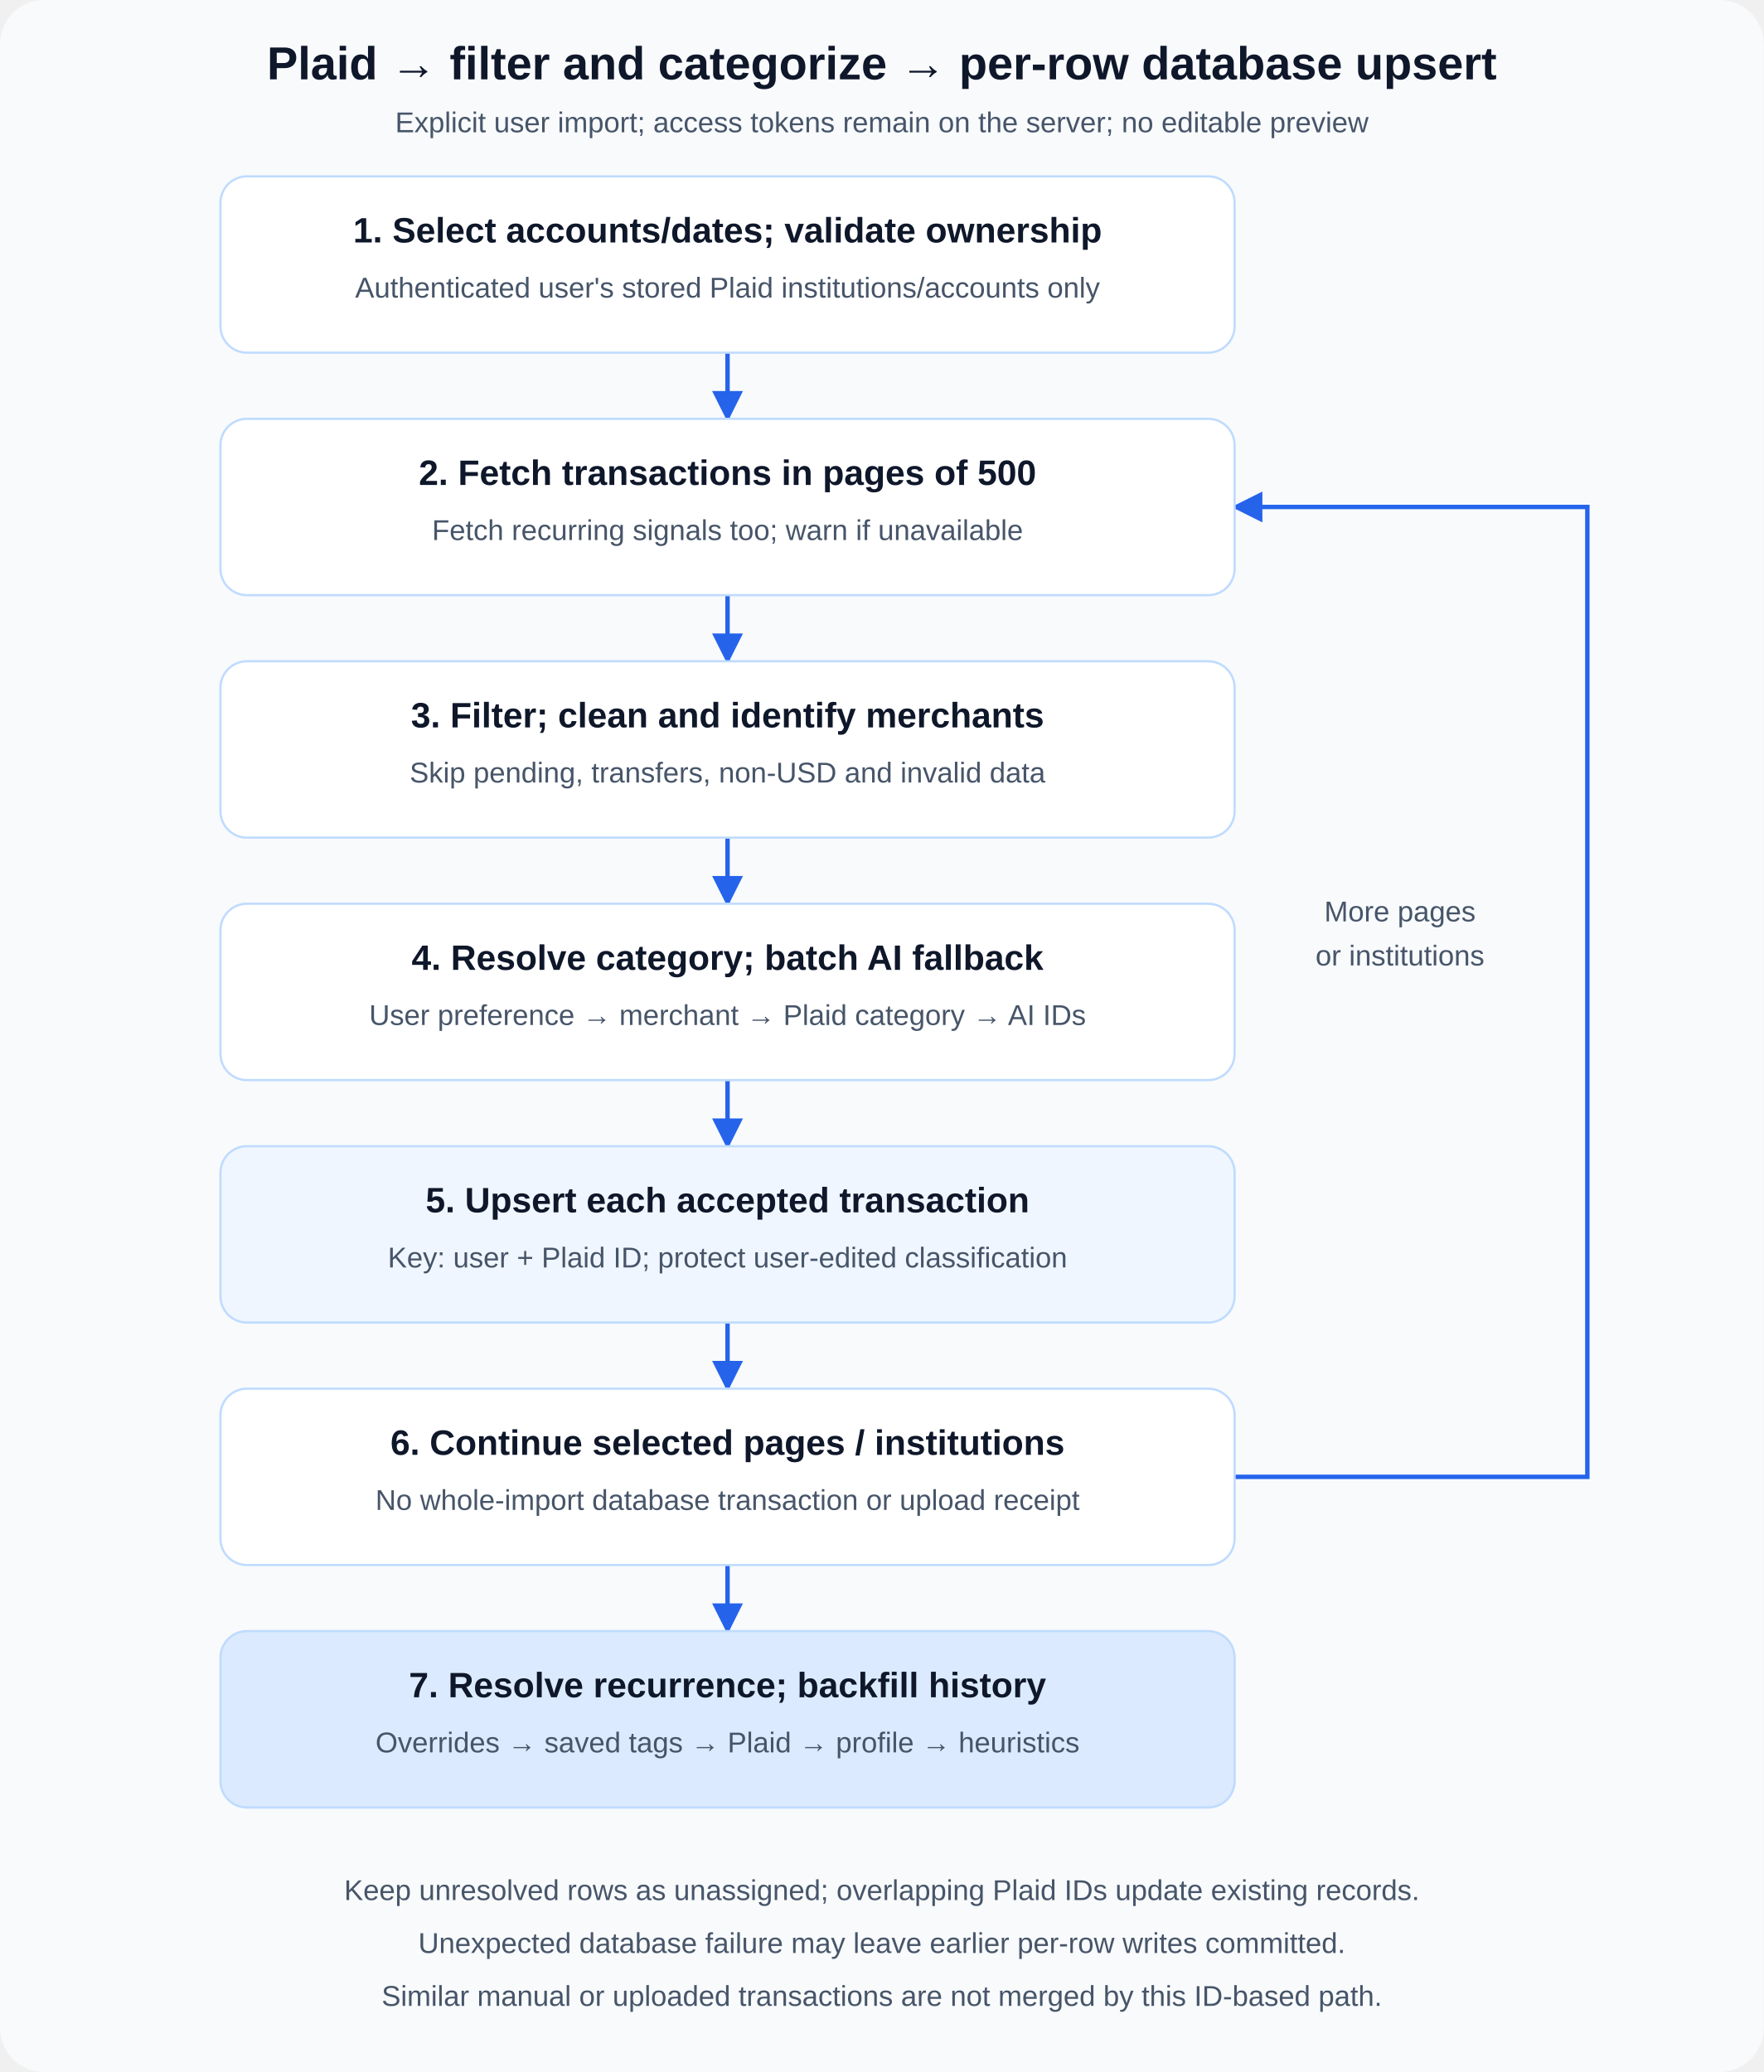
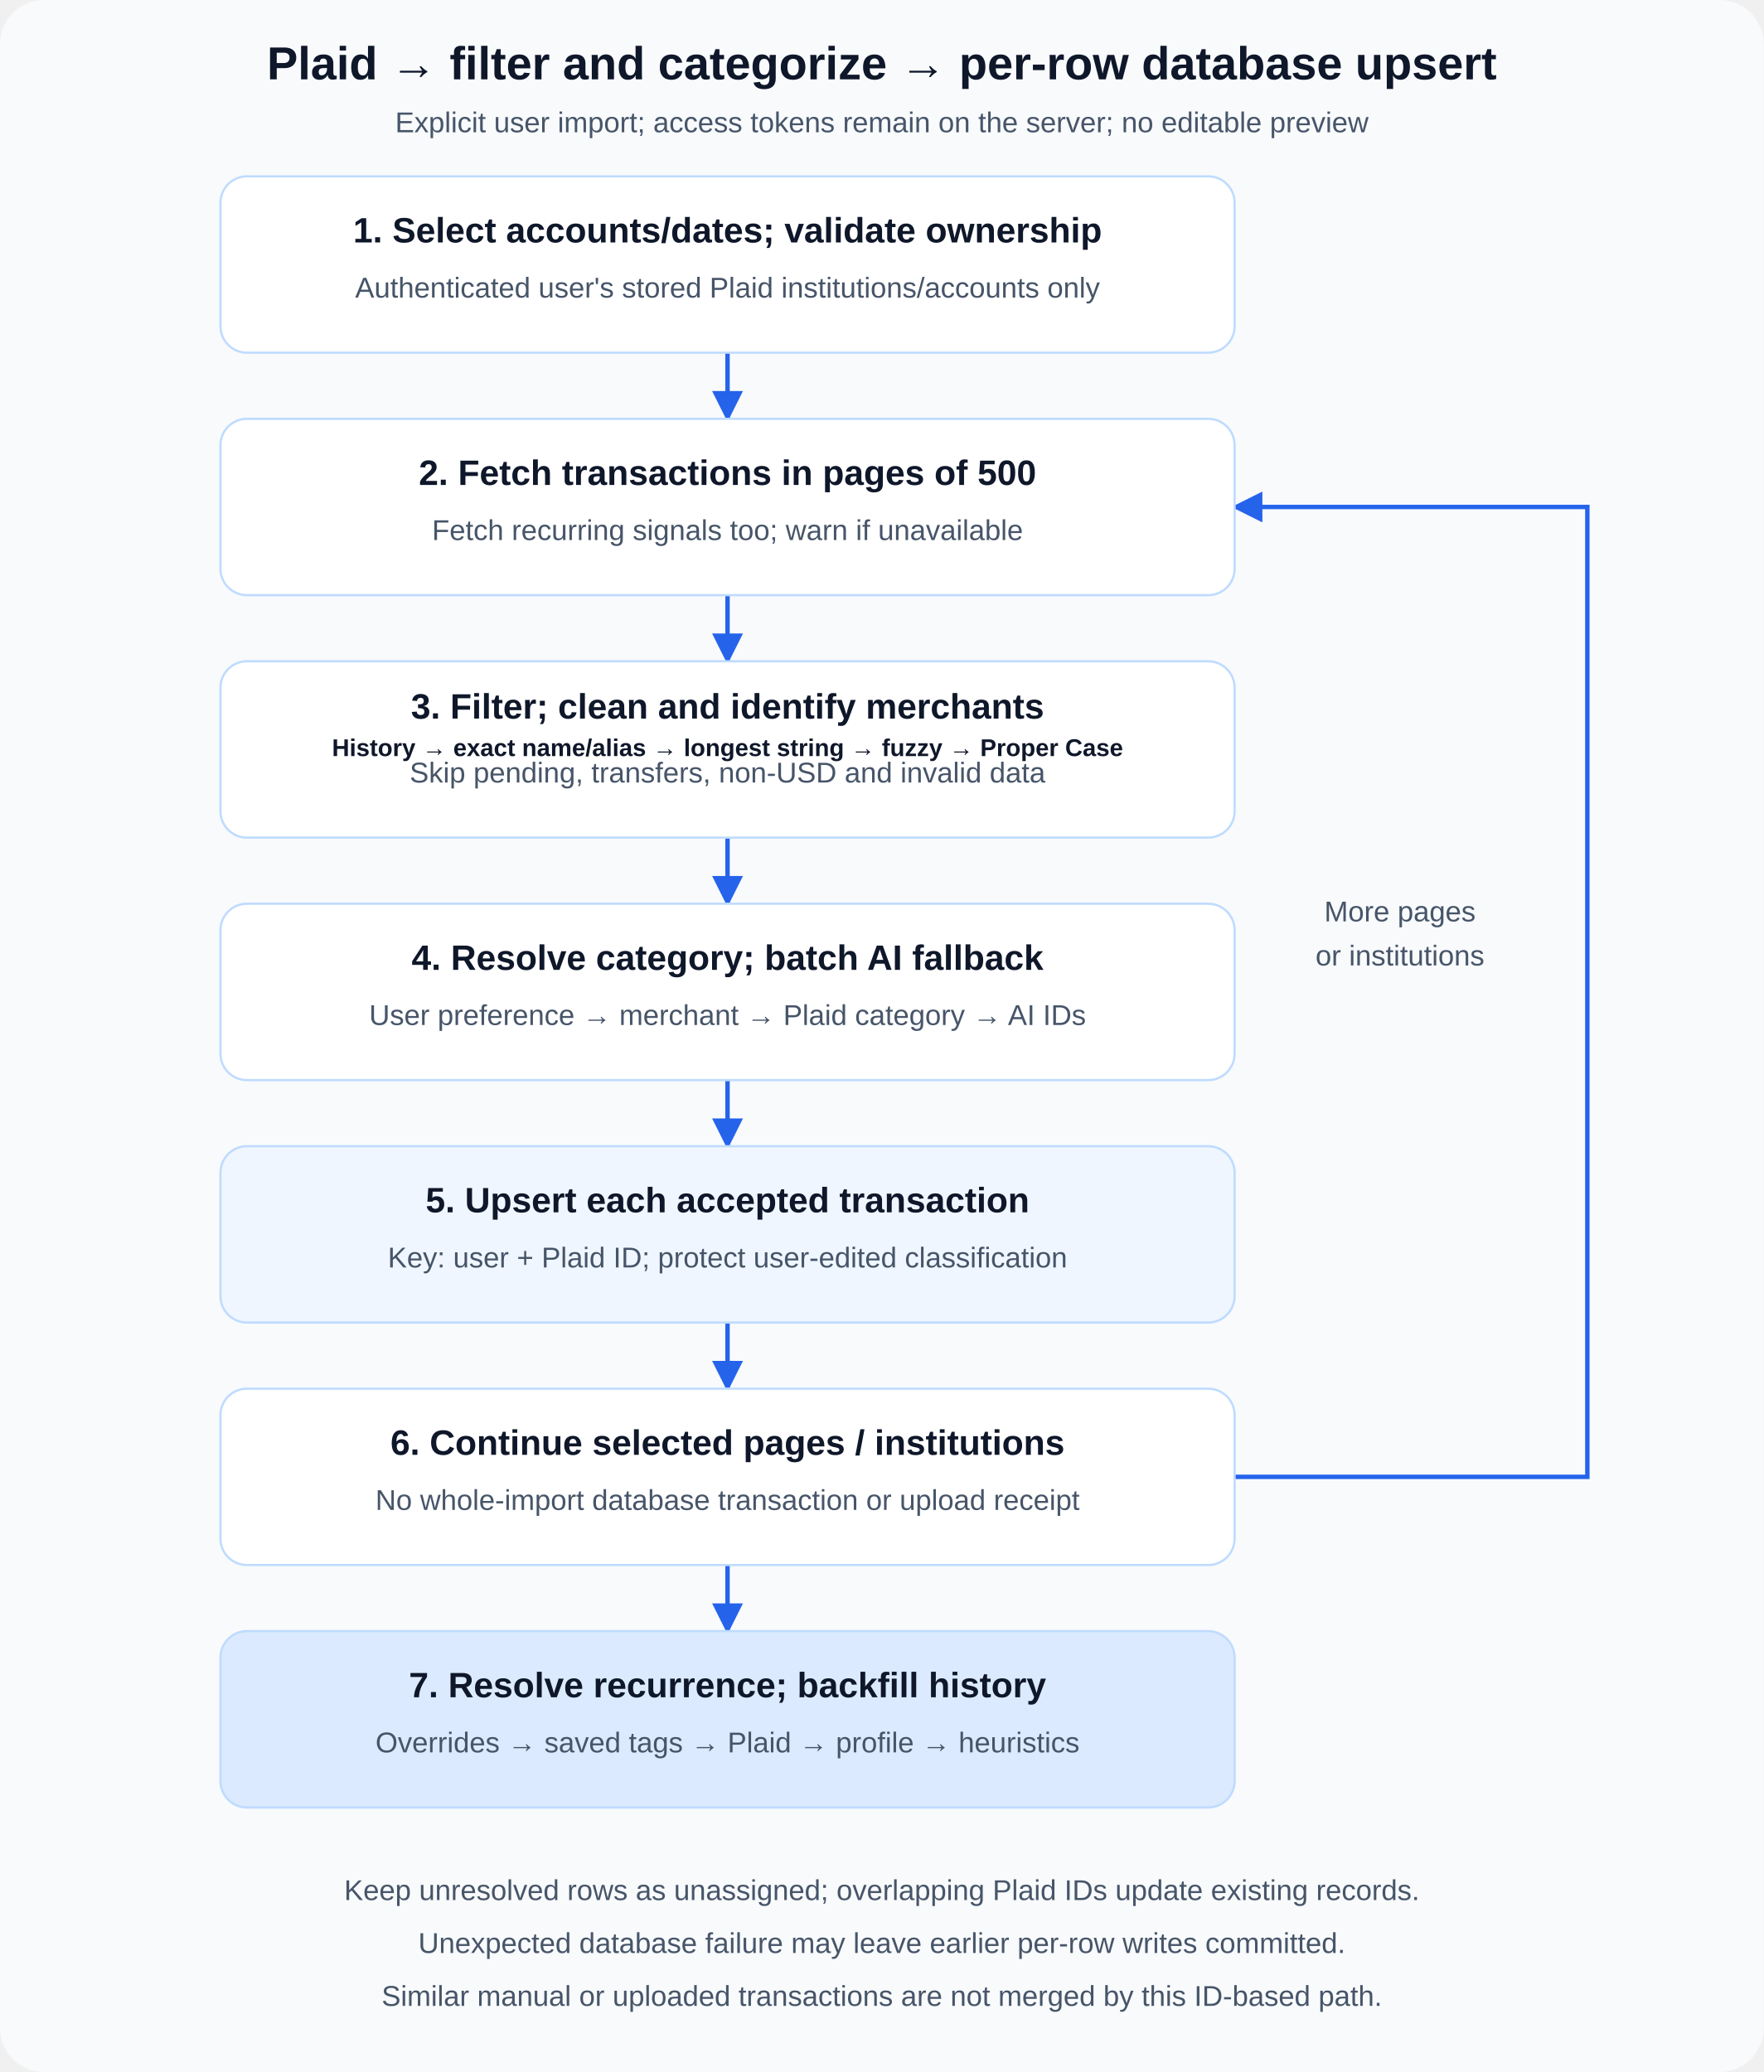
<svg xmlns="http://www.w3.org/2000/svg" width="800" height="940" viewBox="0 0 800 940" role="img" aria-labelledby="title desc">
  <defs>
    <marker id="arrow" viewBox="0 0 10 10" refX="9" refY="5" markerWidth="7" markerHeight="7" orient="auto-start-reverse">
      <path d="M0 0L10 5L0 10Z" fill="#2563eb" />
    </marker>
  </defs>
  <rect width="800" height="940" rx="20" fill="#f8fafc" />
  <g font-family="Arial, sans-serif" text-anchor="middle" fill="#0f172a">
    <text x="400" y="36" font-size="21" font-weight="700">Plaid → filter and categorize → per-row database upsert</text>
    <text x="400" y="60" font-size="13" fill="#475569">Explicit user import; access tokens remain on the server; no editable preview</text>
    <g fill="none" stroke="#2563eb" stroke-width="2" marker-end="url(#arrow)">
      <path d="M330 160V190" />
      <path d="M330 270V300" />
      <path d="M330 380V410" />
      <path d="M330 490V520" />
      <path d="M330 600V630" />
      <path d="M330 710V740" />
      <path d="M560 670H720V230H560" />
    </g>
    <g stroke="#bfdbfe" fill="#ffffff">
      <rect x="100" y="80" width="460" height="80" rx="12" />
      <rect x="100" y="190" width="460" height="80" rx="12" />
      <rect x="100" y="300" width="460" height="80" rx="12" />
      <rect x="100" y="410" width="460" height="80" rx="12" />
      <rect x="100" y="520" width="460" height="80" rx="12" fill="#eff6ff" />
      <rect x="100" y="630" width="460" height="80" rx="12" />
      <rect x="100" y="740" width="460" height="80" rx="12" fill="#dbeafe" />
    </g>
    <g font-size="16" font-weight="700">
      <text x="330" y="110">1. Select accounts/dates; validate ownership</text>
      <text x="330" y="220">2. Fetch transactions in pages of 500</text>
-       <text x="330" y="330">3. Filter; clean and identify merchants</text>
+       <text x="330" y="326">3. Filter; clean and identify merchants</text>
+       <text x="330" y="343" font-size="11">History → exact name/alias → longest string → fuzzy → Proper Case</text>
      <text x="330" y="440">4. Resolve category; batch AI fallback</text>
      <text x="330" y="550">5. Upsert each accepted transaction</text>
      <text x="330" y="660">6. Continue selected pages / institutions</text>
      <text x="330" y="770">7. Resolve recurrence; backfill history</text>
    </g>
    <g font-size="13" fill="#475569">
      <text x="330" y="135">Authenticated user's stored Plaid institutions/accounts only</text>
      <text x="330" y="245">Fetch recurring signals too; warn if unavailable</text>
      <text x="330" y="355">Skip pending, transfers, non-USD and invalid data</text>
      <text x="330" y="465">User preference → merchant → Plaid category → AI IDs</text>
      <text x="330" y="575">Key: user + Plaid ID; protect user-edited classification</text>
      <text x="330" y="685">No whole-import database transaction or upload receipt</text>
      <text x="330" y="795">Overrides → saved tags → Plaid → profile → heuristics</text>
      <text x="635" y="418">More pages</text>
      <text x="635" y="438">or institutions</text>
      <text x="400" y="862">Keep unresolved rows as unassigned; overlapping Plaid IDs update existing records.</text>
      <text x="400" y="886">Unexpected database failure may leave earlier per-row writes committed.</text>
      <text x="400" y="910">Similar manual or uploaded transactions are not merged by this ID-based path.</text>
    </g>
  </g>
</svg>
